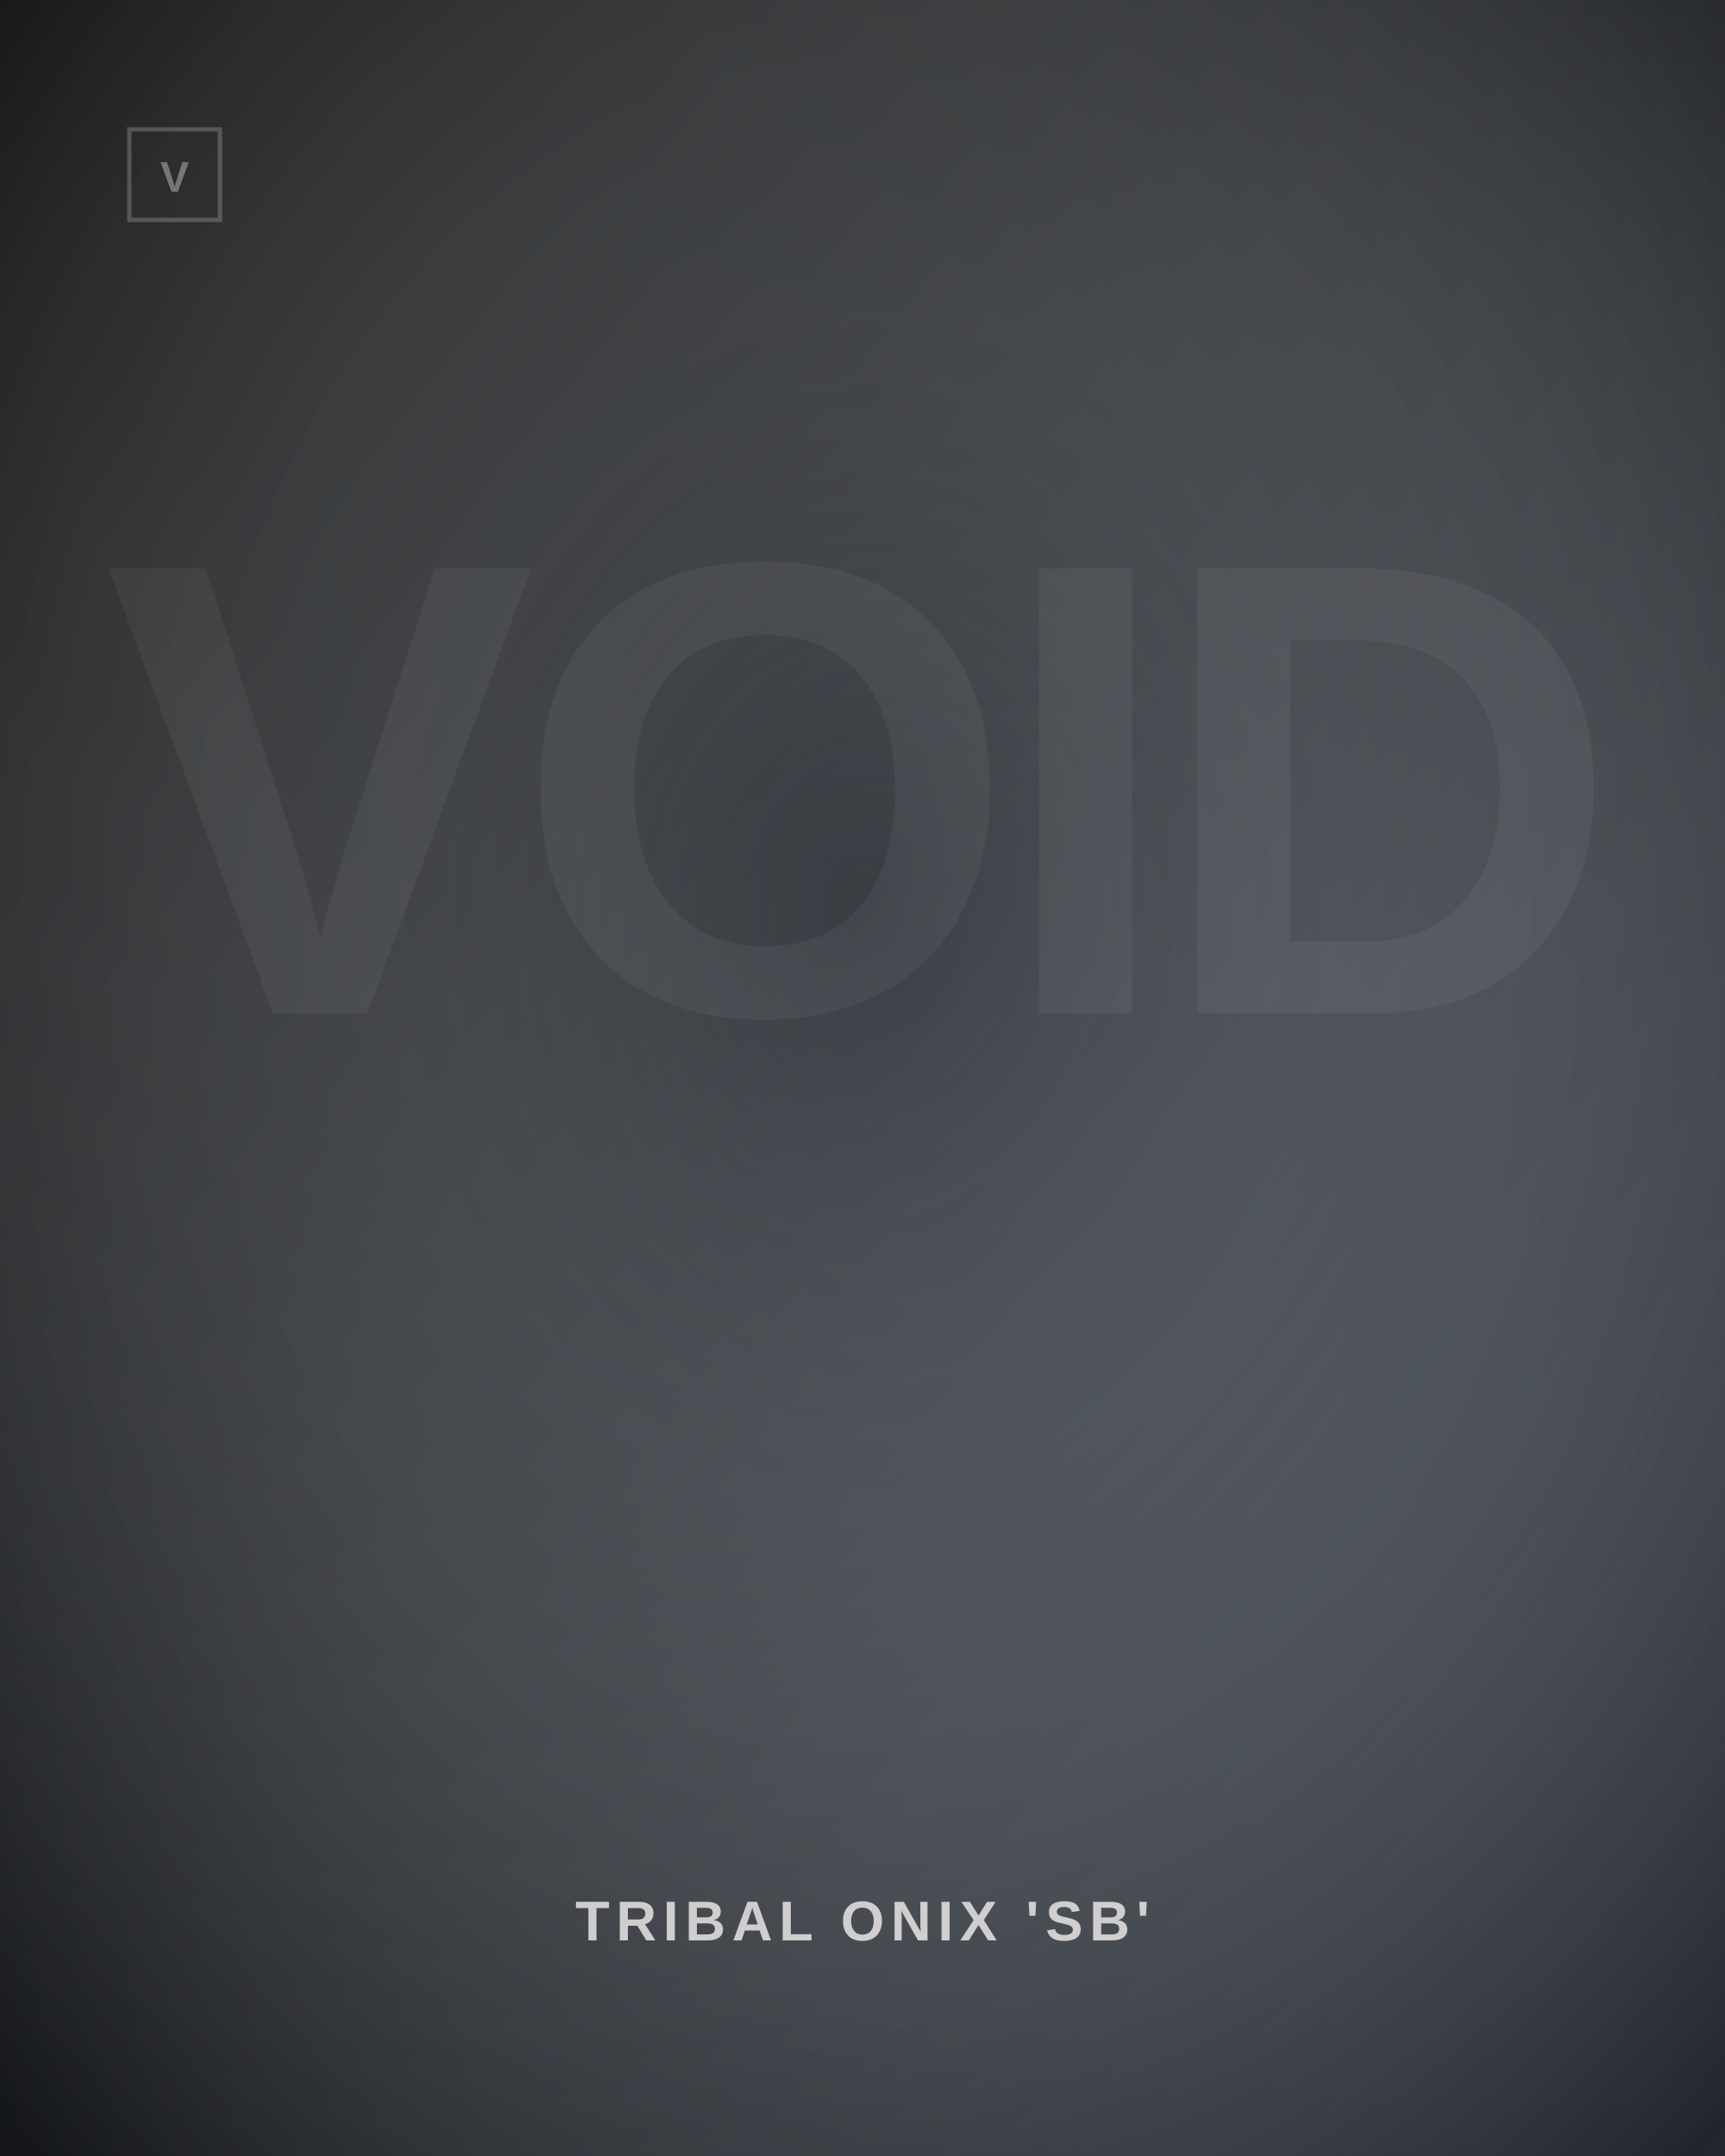
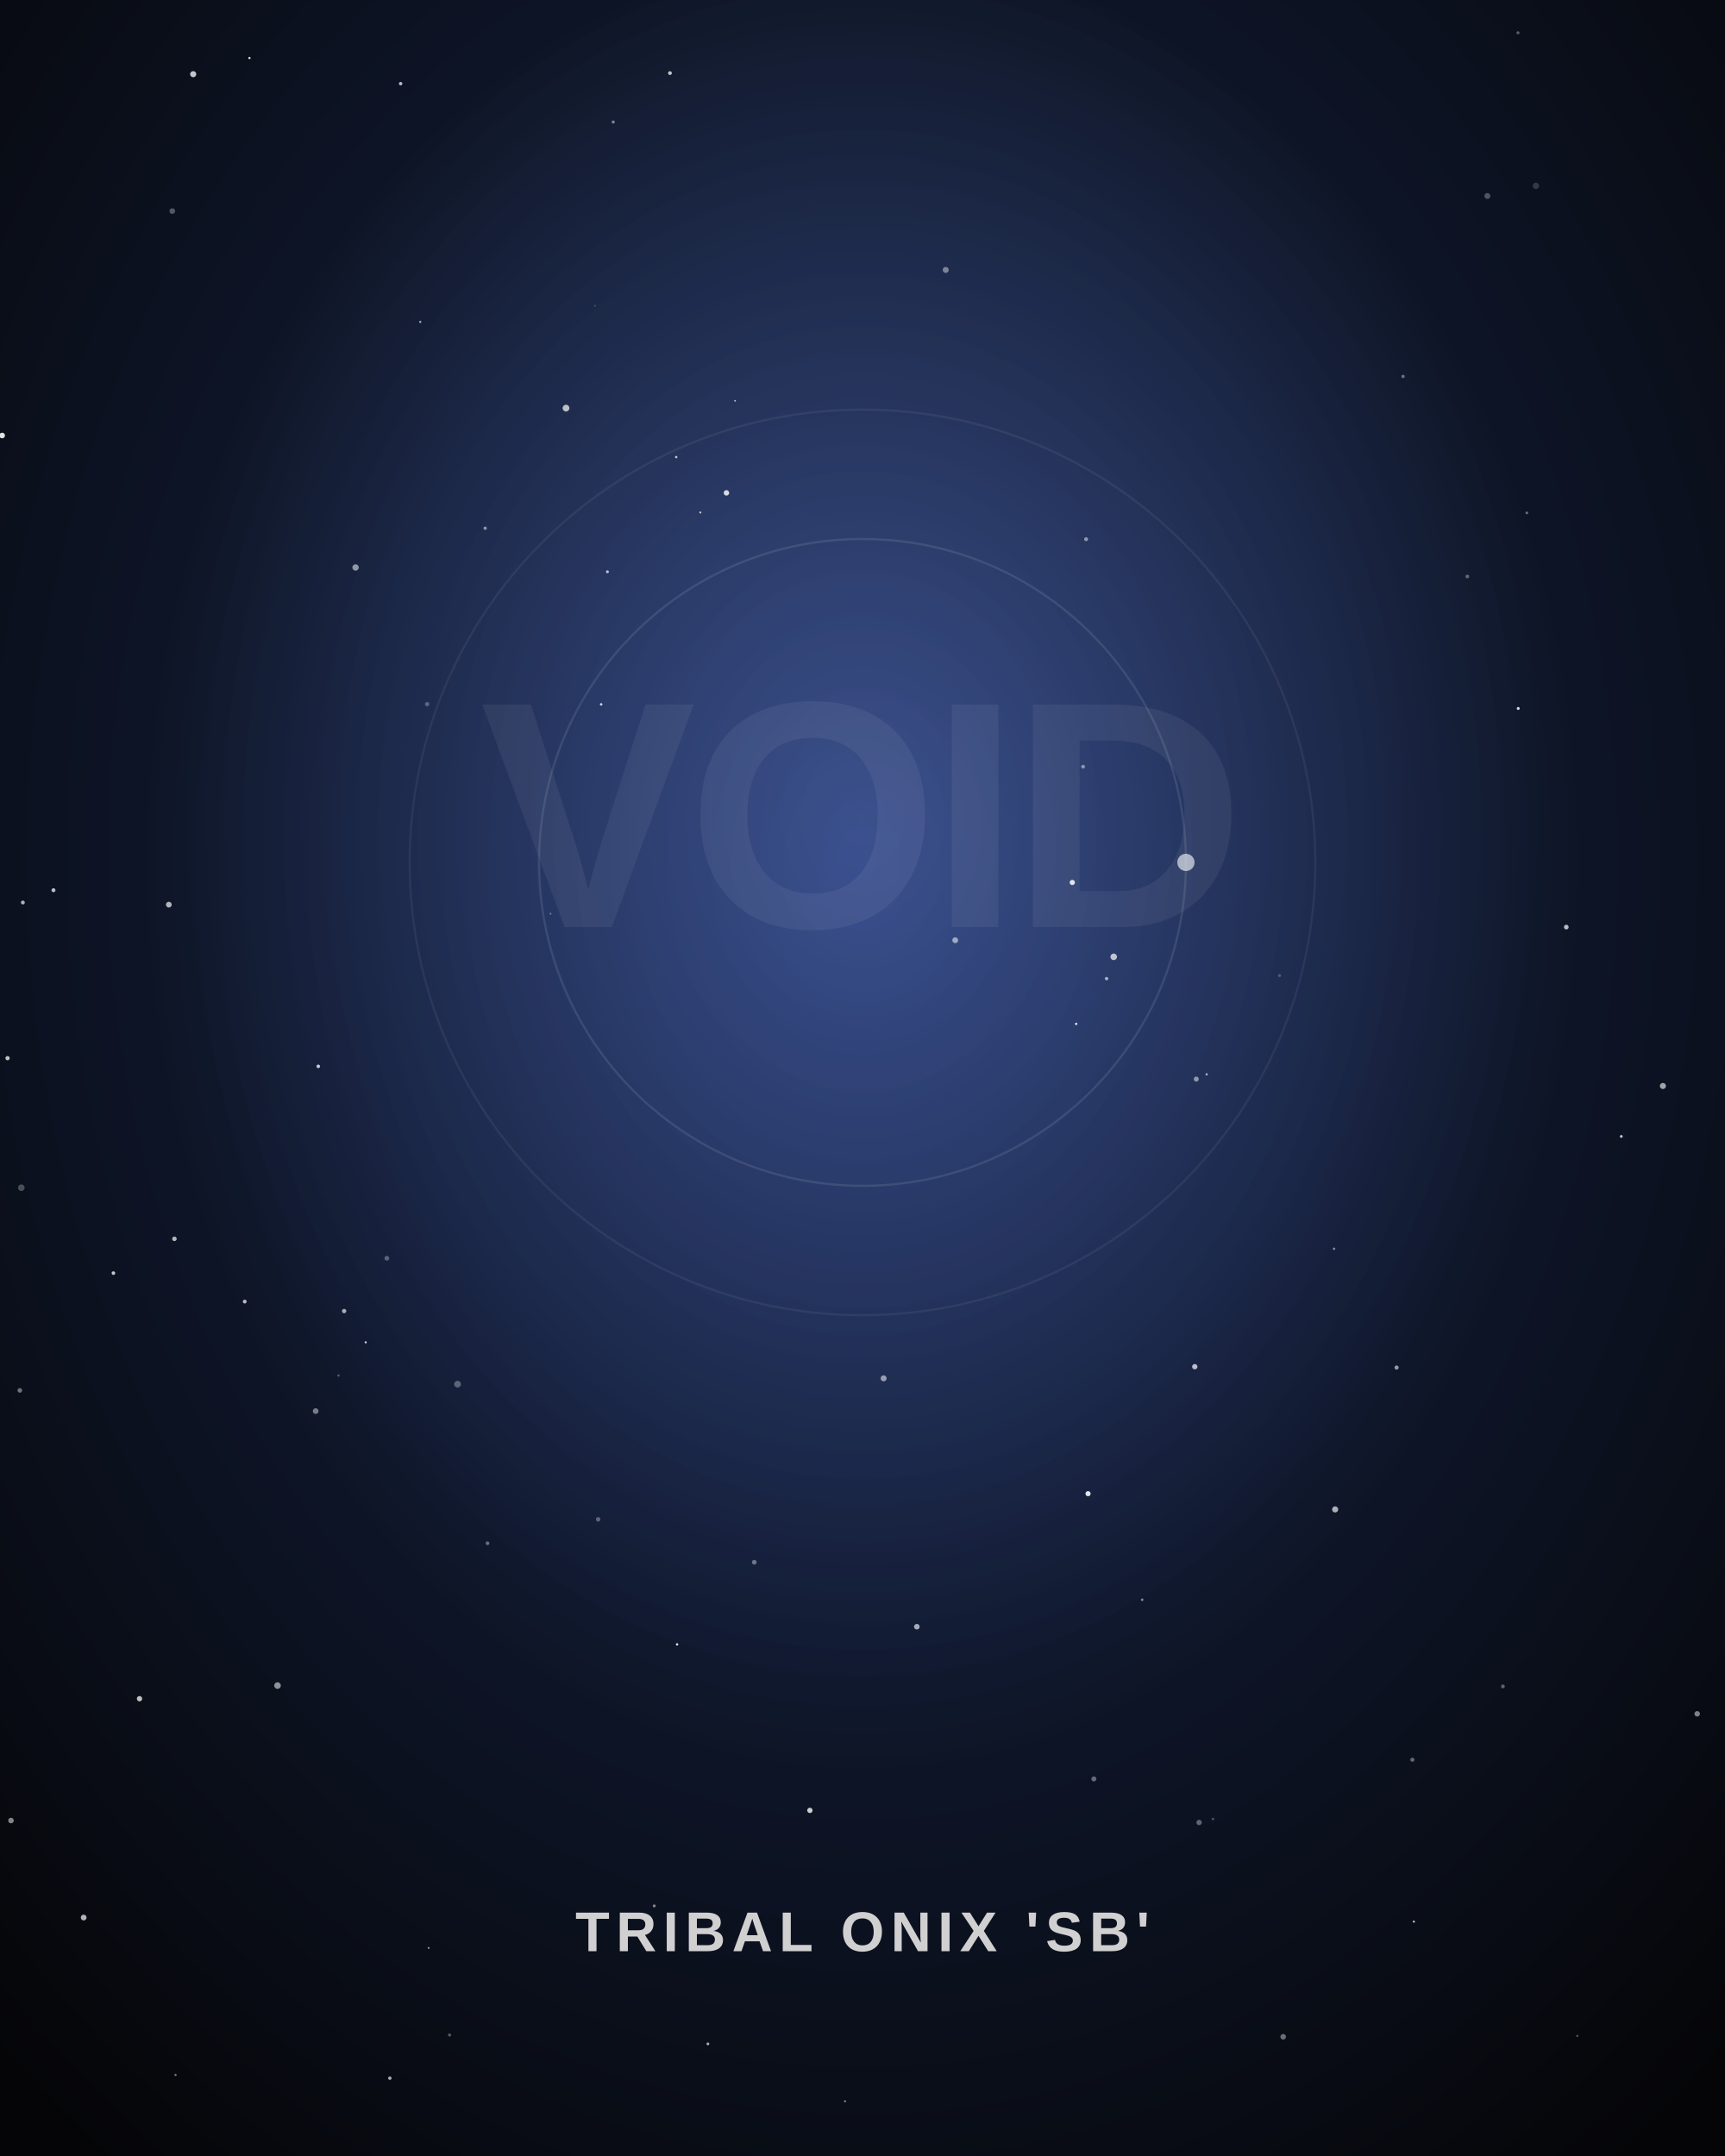
<svg xmlns="http://www.w3.org/2000/svg" width="800" height="1000" viewBox="0 0 800 1000">
  <defs>
-     <linearGradient id="g" x1="0" y1="0" x2="1" y2="1">
-       <stop offset="0" stop-color="#111111" />
-       <stop offset="1" stop-color="#4b5563" />
-     </linearGradient>
-     <radialGradient id="v" cx="0.5" cy="0.42" r="0.75">
-       <stop offset="0" stop-color="#ffffff" stop-opacity="0.06" />
-       <stop offset="1" stop-color="#000000" stop-opacity="0.55" />
+     <radialGradient id="neb" cx="0.5" cy="0.4" r="0.75">
+       <stop offset="0" stop-color="#1e3a8a" stop-opacity="0.9" />
+       <stop offset="0.55" stop-color="#0f172a" stop-opacity="0.9" />
+       <stop offset="1" stop-color="#050507" />
+     </radialGradient>
+     <radialGradient id="glow" cx="0.5" cy="0.38" r="0.4">
+       <stop offset="0" stop-color="#ffffff" stop-opacity="0.14" />
+       <stop offset="1" stop-color="#ffffff" stop-opacity="0" />
    </radialGradient>
  </defs>
-   <rect width="800" height="1000" fill="url(#g)" />
-   <rect width="800" height="1000" fill="url(#v)" />
-   <text x="400" y="470" font-family="Arial Black, Arial, sans-serif" font-size="300" font-weight="900" fill="#ffffff" fill-opacity="0.05" text-anchor="middle" letter-spacing="-10">VOID</text>
+   <rect width="800" height="1000" fill="#050507" />
+   <rect width="800" height="1000" fill="url(#neb)" />
+   <rect width="800" height="1000" fill="url(#glow)" />
+   <g>
+     <circle cx="179.4" cy="583.6" r="1.11" fill="#ffffff" fill-opacity="0.3" />
+     <circle cx="499.1" cy="474.9" r="0.56" fill="#ffffff" fill-opacity="0.85" />
+     <circle cx="194.9" cy="149.3" r="0.51" fill="#ffffff" fill-opacity="0.63" />
+     <circle cx="697.0" cy="782.2" r="0.88" fill="#ffffff" fill-opacity="0.35" />
+     <circle cx="9.2" cy="644.9" r="1.07" fill="#ffffff" fill-opacity="0.41" />
+     <circle cx="516.5" cy="443.8" r="1.52" fill="#ffffff" fill-opacity="0.7" />
+     <circle cx="198.8" cy="903.5" r="0.45" fill="#ffffff" fill-opacity="0.55" />
+     <circle cx="324.8" cy="237.7" r="0.47" fill="#ffffff" fill-opacity="0.73" />
+     <circle cx="9.9" cy="550.9" r="1.53" fill="#ffffff" fill-opacity="0.26" />
+     <circle cx="159.6" cy="608.1" r="1.01" fill="#ffffff" fill-opacity="0.63" />
+     <circle cx="650.7" cy="174.6" r="0.77" fill="#ffffff" fill-opacity="0.38" />
+     <circle cx="38.8" cy="889.4" r="1.34" fill="#ffffff" fill-opacity="0.69" />
+     <circle cx="5.1" cy="844.4" r="1.29" fill="#ffffff" fill-opacity="0.5" />
+     <circle cx="593.4" cy="452.5" r="0.67" fill="#ffffff" fill-opacity="0.23" />
+     <circle cx="185.8" cy="38.8" r="0.8" fill="#ffffff" fill-opacity="0.71" />
+     <circle cx="556.1" cy="845.3" r="1.25" fill="#ffffff" fill-opacity="0.35" />
+     <circle cx="443.0" cy="436.1" r="1.35" fill="#ffffff" fill-opacity="0.54" />
+     <circle cx="212.2" cy="642.0" r="1.56" fill="#ffffff" fill-opacity="0.31" />
+     <circle cx="704.0" cy="15.2" r="0.71" fill="#ffffff" fill-opacity="0.33" />
+     <circle cx="595.1" cy="944.7" r="1.3" fill="#ffffff" fill-opacity="0.4" />
+     <circle cx="704.1" cy="328.6" r="0.69" fill="#ffffff" fill-opacity="0.83" />
+     <circle cx="504.6" cy="692.8" r="1.2" fill="#ffffff" fill-opacity="0.88" />
+     <circle cx="375.6" cy="839.7" r="1.24" fill="#ffffff" fill-opacity="0.79" />
+     <circle cx="349.8" cy="724.6" r="1.08" fill="#ffffff" fill-opacity="0.38" />
+     <circle cx="169.6" cy="622.6" r="0.49" fill="#ffffff" fill-opacity="0.83" />
+     <circle cx="115.7" cy="26.9" r="0.53" fill="#ffffff" fill-opacity="0.85" />
+     <circle cx="275.9" cy="141.8" r="0.43" fill="#ffffff" fill-opacity="0.18" />
+     <circle cx="554.1" cy="633.9" r="1.24" fill="#ffffff" fill-opacity="0.7" />
+     <circle cx="52.6" cy="590.5" r="0.84" fill="#ffffff" fill-opacity="0.76" />
+     <circle cx="655.7" cy="891.3" r="0.48" fill="#ffffff" fill-opacity="0.8" />
+     <circle cx="731.5" cy="944.3" r="0.53" fill="#ffffff" fill-opacity="0.3" />
+     <circle cx="89.6" cy="34.4" r="1.42" fill="#ffffff" fill-opacity="0.76" />
+     <circle cx="507.3" cy="825.1" r="1.16" fill="#ffffff" fill-opacity="0.37" />
+     <circle cx="79.9" cy="97.9" r="1.31" fill="#ffffff" fill-opacity="0.3" />
+     <circle cx="255.3" cy="423.8" r="0.43" fill="#ffffff" fill-opacity="0.34" />
+     <circle cx="226.1" cy="715.8" r="0.84" fill="#ffffff" fill-opacity="0.39" />
+     <circle cx="771.2" cy="503.7" r="1.42" fill="#ffffff" fill-opacity="0.61" />
+     <circle cx="24.8" cy="412.9" r="0.92" fill="#ffffff" fill-opacity="0.73" />
+     <circle cx="277.4" cy="704.7" r="1.05" fill="#ffffff" fill-opacity="0.31" />
+     <circle cx="689.8" cy="90.9" r="1.38" fill="#ffffff" fill-opacity="0.28" />
+     <circle cx="1.0" cy="202.0" r="1.31" fill="#ffffff" fill-opacity="0.88" />
+     <circle cx="3.5" cy="490.8" r="0.99" fill="#ffffff" fill-opacity="0.75" />
+     <circle cx="147.6" cy="494.6" r="0.82" fill="#ffffff" fill-opacity="0.77" />
+     <circle cx="208.5" cy="943.9" r="0.74" fill="#ffffff" fill-opacity="0.31" />
+     <circle cx="559.6" cy="498.3" r="0.53" fill="#ffffff" fill-opacity="0.63" />
+     <circle cx="64.7" cy="787.9" r="1.24" fill="#ffffff" fill-opacity="0.74" />
+     <circle cx="502.3" cy="355.6" r="0.88" fill="#ffffff" fill-opacity="0.45" />
+     <circle cx="712.3" cy="86.2" r="1.47" fill="#ffffff" fill-opacity="0.17" />
+     <circle cx="164.9" cy="263.2" r="1.48" fill="#ffffff" fill-opacity="0.53" />
+     <circle cx="303.4" cy="884.0" r="0.68" fill="#ffffff" fill-opacity="0.5" />
+     <circle cx="425.2" cy="754.5" r="1.3" fill="#ffffff" fill-opacity="0.63" />
+     <circle cx="278.8" cy="326.7" r="0.59" fill="#ffffff" fill-opacity="0.78" />
+     <circle cx="529.7" cy="742.0" r="0.6" fill="#ffffff" fill-opacity="0.48" />
+     <circle cx="618.7" cy="579.2" r="0.55" fill="#ffffff" fill-opacity="0.5" />
+     <circle cx="708.1" cy="237.9" r="0.63" fill="#ffffff" fill-opacity="0.38" />
+     <circle cx="562.5" cy="843.7" r="0.59" fill="#ffffff" fill-opacity="0.27" />
+     <circle cx="198.1" cy="326.6" r="1.03" fill="#ffffff" fill-opacity="0.27" />
+     <circle cx="262.5" cy="189.3" r="1.57" fill="#ffffff" fill-opacity="0.7" />
+     <circle cx="81.4" cy="962.4" r="0.52" fill="#ffffff" fill-opacity="0.44" />
+     <circle cx="787.1" cy="794.9" r="1.28" fill="#ffffff" fill-opacity="0.48" />
+     <circle cx="157.0" cy="638.0" r="0.53" fill="#ffffff" fill-opacity="0.3" />
+     <circle cx="310.7" cy="33.9" r="0.88" fill="#ffffff" fill-opacity="0.74" />
+     <circle cx="554.8" cy="500.5" r="1.16" fill="#ffffff" fill-opacity="0.5" />
+     <circle cx="113.5" cy="603.7" r="0.89" fill="#ffffff" fill-opacity="0.71" />
+     <circle cx="726.4" cy="430.0" r="1.09" fill="#ffffff" fill-opacity="0.71" />
+     <circle cx="336.9" cy="228.6" r="1.27" fill="#ffffff" fill-opacity="0.81" />
+     <circle cx="619.2" cy="700.1" r="1.42" fill="#ffffff" fill-opacity="0.66" />
+     <circle cx="513.2" cy="453.9" r="0.78" fill="#ffffff" fill-opacity="0.62" />
+     <circle cx="78.3" cy="419.6" r="1.34" fill="#ffffff" fill-opacity="0.68" />
+     <circle cx="503.7" cy="250.1" r="0.91" fill="#ffffff" fill-opacity="0.49" />
+     <circle cx="497.3" cy="409.3" r="1.21" fill="#ffffff" fill-opacity="0.85" />
+     <circle cx="146.4" cy="654.5" r="1.33" fill="#ffffff" fill-opacity="0.44" />
+     <circle cx="391.9" cy="974.6" r="0.45" fill="#ffffff" fill-opacity="0.56" />
+     <circle cx="128.7" cy="781.8" r="1.53" fill="#ffffff" fill-opacity="0.54" />
+     <circle cx="80.9" cy="574.6" r="1.05" fill="#ffffff" fill-opacity="0.69" />
+     <circle cx="409.8" cy="639.3" r="1.39" fill="#ffffff" fill-opacity="0.54" />
+     <circle cx="328.3" cy="948.0" r="0.65" fill="#ffffff" fill-opacity="0.66" />
+     <circle cx="314.0" cy="762.7" r="0.55" fill="#ffffff" fill-opacity="0.89" />
+     <circle cx="284.4" cy="56.6" r="0.73" fill="#ffffff" fill-opacity="0.45" />
+     <circle cx="10.6" cy="418.6" r="0.9" fill="#ffffff" fill-opacity="0.67" />
+     <circle cx="281.7" cy="265.2" r="0.67" fill="#ffffff" fill-opacity="0.71" />
+     <circle cx="751.9" cy="527.1" r="0.66" fill="#ffffff" fill-opacity="0.75" />
+     <circle cx="313.6" cy="212.0" r="0.56" fill="#ffffff" fill-opacity="0.73" />
+     <circle cx="647.7" cy="634.3" r="0.96" fill="#ffffff" fill-opacity="0.57" />
+     <circle cx="180.8" cy="963.9" r="0.82" fill="#ffffff" fill-opacity="0.63" />
+     <circle cx="655.0" cy="816.2" r="0.96" fill="#ffffff" fill-opacity="0.37" />
+     <circle cx="438.6" cy="125.2" r="1.4" fill="#ffffff" fill-opacity="0.42" />
+     <circle cx="680.5" cy="267.4" r="0.85" fill="#ffffff" fill-opacity="0.34" />
+     <circle cx="340.9" cy="185.9" r="0.4" fill="#ffffff" fill-opacity="0.69" />
+     <circle cx="225.0" cy="245.0" r="0.76" fill="#ffffff" fill-opacity="0.51" />
+   </g>
+   <circle cx="400" cy="400" r="150" fill="none" stroke="#ffffff" stroke-opacity="0.10" stroke-width="1" />
+   <circle cx="400" cy="400" r="210" fill="none" stroke="#ffffff" stroke-opacity="0.06" stroke-width="1" />
+   <circle cx="550" cy="400" r="4" fill="#ffffff" fill-opacity="0.6" />
+   <text x="400" y="430" font-family="Arial Black, Arial, sans-serif" font-size="150" font-weight="900" fill="#ffffff" fill-opacity="0.06" text-anchor="middle" letter-spacing="-4">VOID</text>
  <g font-family="Arial, sans-serif" text-anchor="middle">
-     <text x="400" y="900" font-size="26" font-weight="700" letter-spacing="3" fill="#e7e5e4" fill-opacity="0.85">TRIBAL ONIX 'SB'</text>
+     <text x="400" y="905" font-size="26" font-weight="700" letter-spacing="3" fill="#e7e5e4" fill-opacity="0.9">TRIBAL ONIX 'SB'</text>
  </g>
-   <rect x="60" y="60" width="42" height="42" fill="none" stroke="#ffffff" stroke-opacity="0.2" stroke-width="2" />
-   <text x="81" y="89" font-family="Arial Black, Arial" font-size="20" font-weight="900" fill="#ffffff" fill-opacity="0.35" text-anchor="middle">V</text>
</svg>
